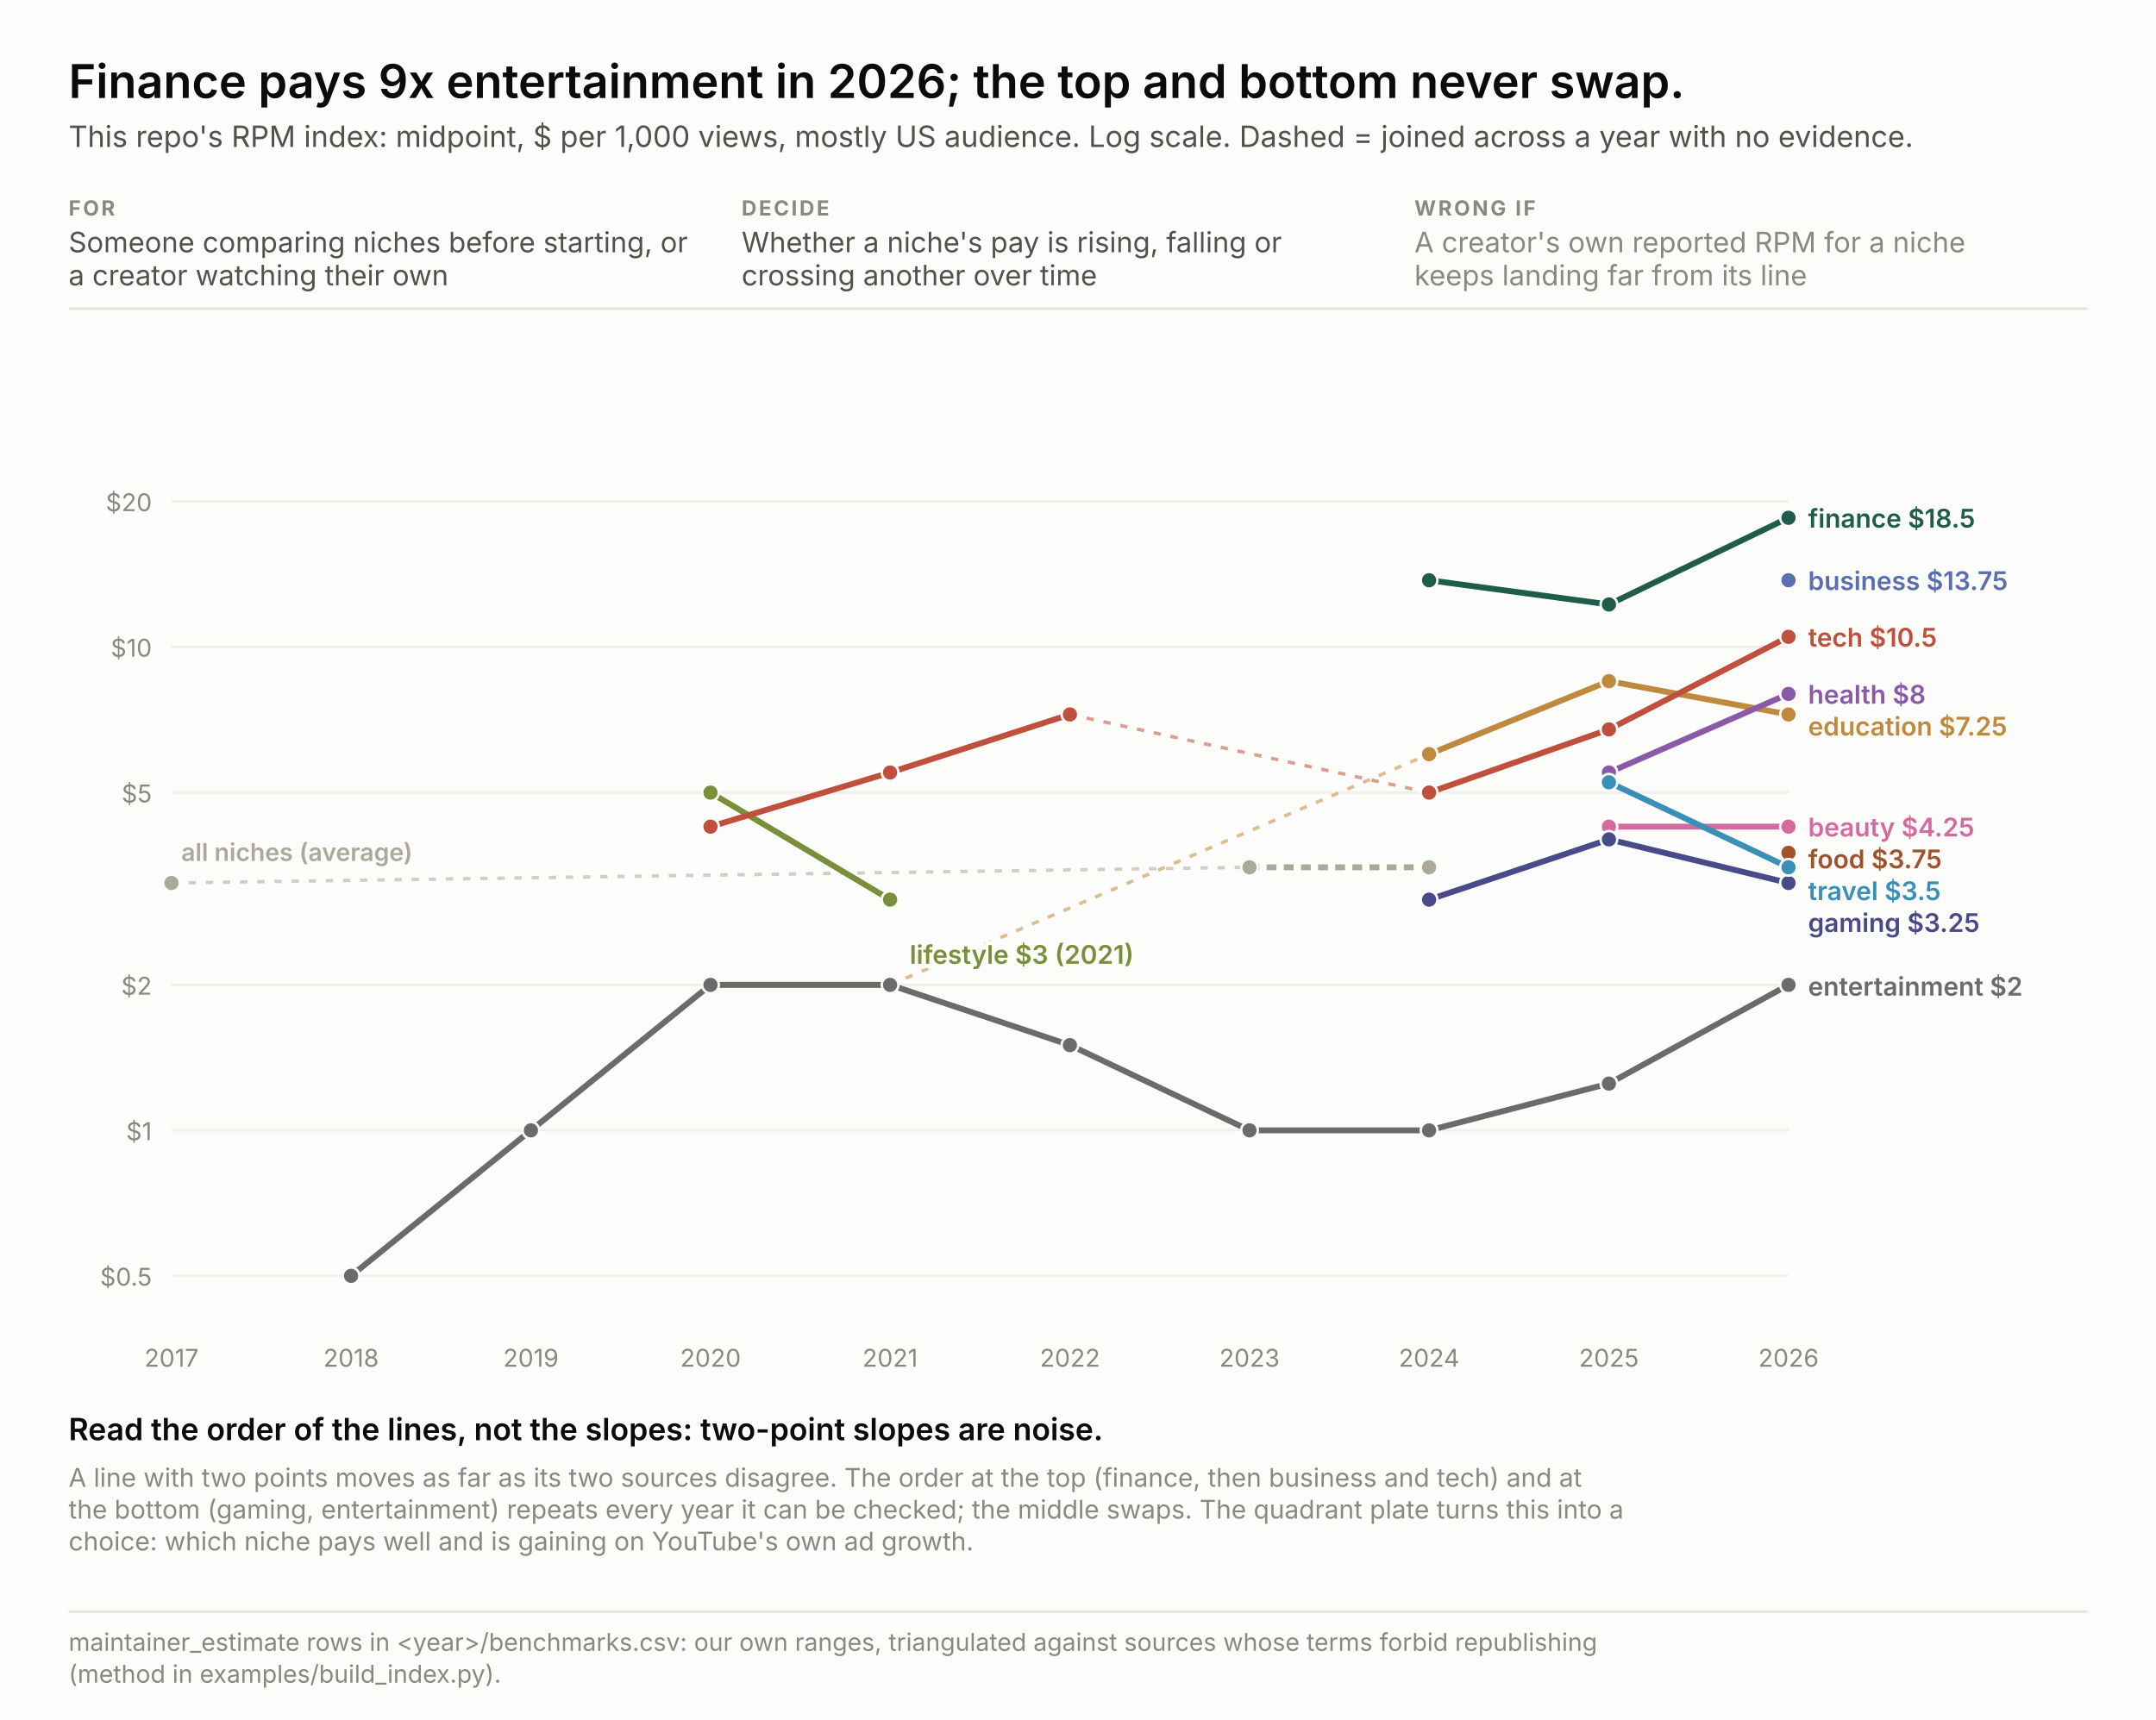
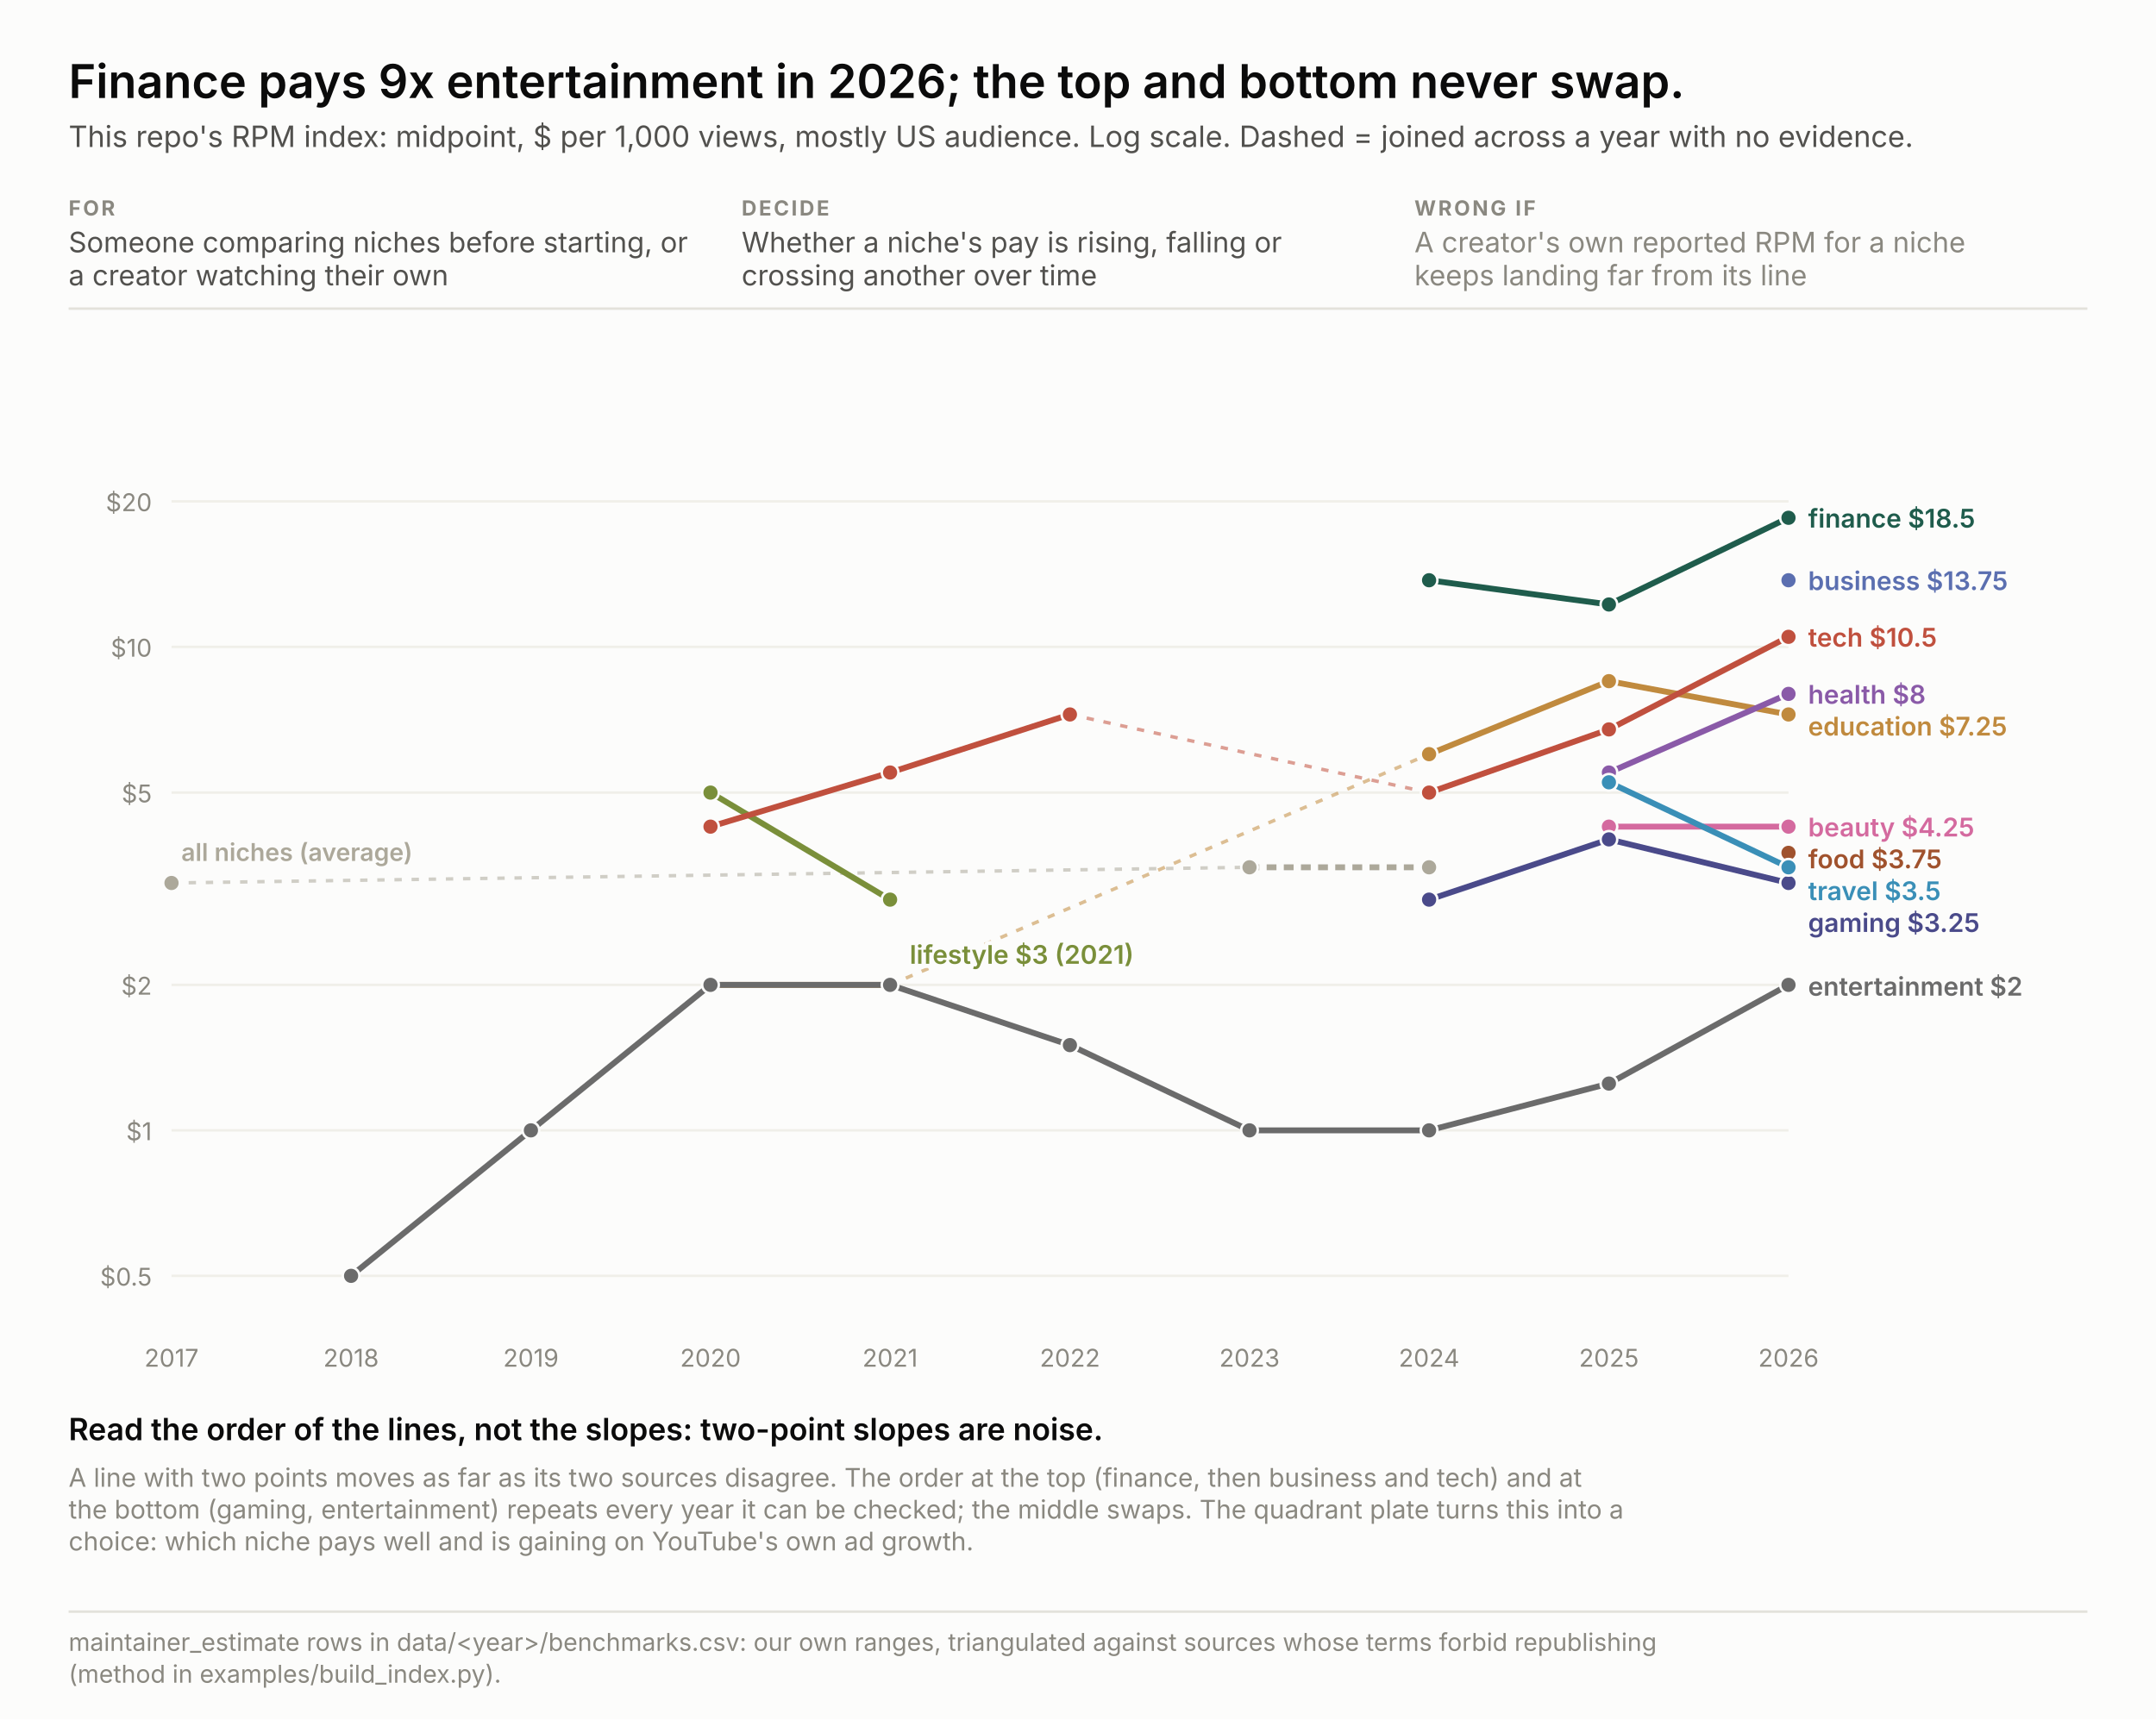
<svg xmlns="http://www.w3.org/2000/svg" width="880" height="702" viewBox="0 0 880 702" font-family="system-ui, -apple-system, &quot;Segoe UI&quot;, sans-serif">
  <rect width="880" height="702" fill="#fcfcfb" />
  <text x="28.0" y="40.0" font-size="19" fill="#0b0b0b" text-anchor="start" font-weight="600" style="font-variant-numeric: tabular-nums">Finance pays 9x entertainment in 2026; the top and bottom never swap.</text>
  <text x="28.0" y="60.0" font-size="12" fill="#52514e" text-anchor="start" font-weight="normal" style="font-variant-numeric: tabular-nums">This repo's RPM index: midpoint, $ per 1,000 views, mostly US audience. Log scale. Dashed = joined across a year with no evidence.</text>
  <text x="28.0" y="88.0" font-size="8.5" fill="#8a8880" text-anchor="start" font-weight="700" letter-spacing="0.9" style="font-variant-numeric: tabular-nums">FOR</text>
  <text x="28.0" y="103.0" font-size="11.5" fill="#52514e" text-anchor="start" font-weight="normal" style="font-variant-numeric: tabular-nums">Someone comparing niches before starting, or</text>
  <text x="28.0" y="116.5" font-size="11.5" fill="#52514e" text-anchor="start" font-weight="normal" style="font-variant-numeric: tabular-nums">a creator watching their own</text>
  <text x="302.7" y="88.0" font-size="8.5" fill="#8a8880" text-anchor="start" font-weight="700" letter-spacing="0.9" style="font-variant-numeric: tabular-nums">DECIDE</text>
  <text x="302.7" y="103.0" font-size="11.5" fill="#52514e" text-anchor="start" font-weight="normal" style="font-variant-numeric: tabular-nums">Whether a niche's pay is rising, falling or</text>
  <text x="302.7" y="116.5" font-size="11.5" fill="#52514e" text-anchor="start" font-weight="normal" style="font-variant-numeric: tabular-nums">crossing another over time</text>
  <text x="577.3" y="88.0" font-size="8.5" fill="#8a8880" text-anchor="start" font-weight="700" letter-spacing="0.9" style="font-variant-numeric: tabular-nums">WRONG IF</text>
  <text x="577.3" y="103.0" font-size="11.5" fill="#8a8880" text-anchor="start" font-weight="normal" style="font-variant-numeric: tabular-nums">A creator's own reported RPM for a niche</text>
  <text x="577.3" y="116.5" font-size="11.5" fill="#8a8880" text-anchor="start" font-weight="normal" style="font-variant-numeric: tabular-nums">keeps landing far from its line</text>
  <line x1="28" y1="126.0" x2="852" y2="126.0" stroke="#e3e2db" />
  <line x1="70" y1="520.9" x2="730" y2="520.9" stroke="#f0efe9" />
  <text x="62.0" y="524.9" font-size="10" fill="#8a8880" text-anchor="end" font-weight="normal" style="font-variant-numeric: tabular-nums">$0.5</text>
  <line x1="70" y1="461.5" x2="730" y2="461.5" stroke="#f0efe9" />
  <text x="62.0" y="465.5" font-size="10" fill="#8a8880" text-anchor="end" font-weight="normal" style="font-variant-numeric: tabular-nums">$1</text>
  <line x1="70" y1="402.1" x2="730" y2="402.1" stroke="#f0efe9" />
  <text x="62.0" y="406.1" font-size="10" fill="#8a8880" text-anchor="end" font-weight="normal" style="font-variant-numeric: tabular-nums">$2</text>
  <line x1="70" y1="323.6" x2="730" y2="323.6" stroke="#f0efe9" />
  <text x="62.0" y="327.6" font-size="10" fill="#8a8880" text-anchor="end" font-weight="normal" style="font-variant-numeric: tabular-nums">$5</text>
  <line x1="70" y1="264.1" x2="730" y2="264.1" stroke="#f0efe9" />
  <text x="62.0" y="268.1" font-size="10" fill="#8a8880" text-anchor="end" font-weight="normal" style="font-variant-numeric: tabular-nums">$10</text>
  <line x1="70" y1="204.7" x2="730" y2="204.7" stroke="#f0efe9" />
  <text x="62.0" y="208.7" font-size="10" fill="#8a8880" text-anchor="end" font-weight="normal" style="font-variant-numeric: tabular-nums">$20</text>
  <text x="70.0" y="558.0" font-size="10" fill="#8a8880" text-anchor="middle" font-weight="normal" style="font-variant-numeric: tabular-nums">2017</text>
  <text x="143.3" y="558.0" font-size="10" fill="#8a8880" text-anchor="middle" font-weight="normal" style="font-variant-numeric: tabular-nums">2018</text>
  <text x="216.7" y="558.0" font-size="10" fill="#8a8880" text-anchor="middle" font-weight="normal" style="font-variant-numeric: tabular-nums">2019</text>
  <text x="290.0" y="558.0" font-size="10" fill="#8a8880" text-anchor="middle" font-weight="normal" style="font-variant-numeric: tabular-nums">2020</text>
  <text x="363.3" y="558.0" font-size="10" fill="#8a8880" text-anchor="middle" font-weight="normal" style="font-variant-numeric: tabular-nums">2021</text>
  <text x="436.7" y="558.0" font-size="10" fill="#8a8880" text-anchor="middle" font-weight="normal" style="font-variant-numeric: tabular-nums">2022</text>
  <text x="510.0" y="558.0" font-size="10" fill="#8a8880" text-anchor="middle" font-weight="normal" style="font-variant-numeric: tabular-nums">2023</text>
  <text x="583.3" y="558.0" font-size="10" fill="#8a8880" text-anchor="middle" font-weight="normal" style="font-variant-numeric: tabular-nums">2024</text>
  <text x="656.7" y="558.0" font-size="10" fill="#8a8880" text-anchor="middle" font-weight="normal" style="font-variant-numeric: tabular-nums">2025</text>
  <text x="730.0" y="558.0" font-size="10" fill="#8a8880" text-anchor="middle" font-weight="normal" style="font-variant-numeric: tabular-nums">2026</text>
  <line x1="70.0" y1="360.5" x2="510.0" y2="354.1" stroke="#aca89a" stroke-width="1.4" stroke-dasharray="3 4" stroke-opacity="0.55" />
  <line x1="510.0" y1="354.1" x2="583.3" y2="354.1" stroke="#aca89a" stroke-width="2.4" stroke-dasharray="4 3" stroke-opacity="1" />
  <circle cx="70.0" cy="360.5" r="3.4" fill="#aca89a" stroke="#fcfcfb" stroke-width="1" />
  <circle cx="510.0" cy="354.1" r="3.4" fill="#aca89a" stroke="#fcfcfb" stroke-width="1" />
  <circle cx="583.3" cy="354.1" r="3.4" fill="#aca89a" stroke="#fcfcfb" stroke-width="1" />
  <text x="74.0" y="351.5" fill="none" stroke="#fcfcfb" stroke-width="3.4" stroke-linejoin="round" font-size="10" text-anchor="start" font-weight="600" style="font-variant-numeric: tabular-nums">all niches (average)</text>
  <text x="74.0" y="351.5" fill="#aca89a" font-size="10" text-anchor="start" font-weight="600" style="font-variant-numeric: tabular-nums">all niches (average)</text>
  <line x1="656.7" y1="337.5" x2="730.0" y2="337.5" stroke="#d46a9f" stroke-width="2.4" stroke-opacity="1" />
  <circle cx="656.7" cy="337.5" r="3.4" fill="#d46a9f" stroke="#fcfcfb" stroke-width="1" />
  <circle cx="730.0" cy="337.5" r="3.4" fill="#d46a9f" stroke="#fcfcfb" stroke-width="1" />
  <circle cx="730.0" cy="236.9" r="3.4" fill="#5b6fb0" stroke="#fcfcfb" stroke-width="1" />
  <line x1="290.0" y1="402.1" x2="363.3" y2="402.1" stroke="#c08a3e" stroke-width="2.4" stroke-opacity="1" />
  <line x1="363.3" y1="402.1" x2="583.3" y2="307.9" stroke="#c08a3e" stroke-width="1.4" stroke-dasharray="3 4" stroke-opacity="0.55" />
  <line x1="583.3" y1="307.9" x2="656.7" y2="278.1" stroke="#c08a3e" stroke-width="2.4" stroke-opacity="1" />
  <line x1="656.7" y1="278.1" x2="730.0" y2="291.7" stroke="#c08a3e" stroke-width="2.4" stroke-opacity="1" />
  <circle cx="290.0" cy="402.1" r="3.4" fill="#c08a3e" stroke="#fcfcfb" stroke-width="1" />
  <circle cx="363.3" cy="402.1" r="3.4" fill="#c08a3e" stroke="#fcfcfb" stroke-width="1" />
  <circle cx="583.3" cy="307.9" r="3.4" fill="#c08a3e" stroke="#fcfcfb" stroke-width="1" />
  <circle cx="656.7" cy="278.1" r="3.4" fill="#c08a3e" stroke="#fcfcfb" stroke-width="1" />
  <circle cx="730.0" cy="291.7" r="3.4" fill="#c08a3e" stroke="#fcfcfb" stroke-width="1" />
  <line x1="143.3" y1="520.9" x2="216.7" y2="461.5" stroke="#6b6b6b" stroke-width="2.4" stroke-opacity="1" />
  <line x1="216.7" y1="461.5" x2="290.0" y2="402.1" stroke="#6b6b6b" stroke-width="2.4" stroke-opacity="1" />
  <line x1="290.0" y1="402.1" x2="363.3" y2="402.1" stroke="#6b6b6b" stroke-width="2.4" stroke-opacity="1" />
  <line x1="363.3" y1="402.1" x2="436.7" y2="426.7" stroke="#6b6b6b" stroke-width="2.4" stroke-opacity="1" />
  <line x1="436.7" y1="426.7" x2="510.0" y2="461.5" stroke="#6b6b6b" stroke-width="2.4" stroke-opacity="1" />
  <line x1="510.0" y1="461.5" x2="583.3" y2="461.5" stroke="#6b6b6b" stroke-width="2.4" stroke-opacity="1" />
  <line x1="583.3" y1="461.5" x2="656.7" y2="442.4" stroke="#6b6b6b" stroke-width="2.4" stroke-opacity="1" />
  <line x1="656.7" y1="442.4" x2="730.0" y2="402.1" stroke="#6b6b6b" stroke-width="2.4" stroke-opacity="1" />
  <circle cx="143.3" cy="520.9" r="3.4" fill="#6b6b6b" stroke="#fcfcfb" stroke-width="1" />
  <circle cx="216.7" cy="461.5" r="3.4" fill="#6b6b6b" stroke="#fcfcfb" stroke-width="1" />
  <circle cx="290.0" cy="402.1" r="3.4" fill="#6b6b6b" stroke="#fcfcfb" stroke-width="1" />
  <circle cx="363.3" cy="402.1" r="3.4" fill="#6b6b6b" stroke="#fcfcfb" stroke-width="1" />
  <circle cx="436.7" cy="426.7" r="3.4" fill="#6b6b6b" stroke="#fcfcfb" stroke-width="1" />
  <circle cx="510.0" cy="461.5" r="3.4" fill="#6b6b6b" stroke="#fcfcfb" stroke-width="1" />
  <circle cx="583.3" cy="461.5" r="3.4" fill="#6b6b6b" stroke="#fcfcfb" stroke-width="1" />
  <circle cx="656.7" cy="442.4" r="3.4" fill="#6b6b6b" stroke="#fcfcfb" stroke-width="1" />
  <circle cx="730.0" cy="402.1" r="3.4" fill="#6b6b6b" stroke="#fcfcfb" stroke-width="1" />
  <line x1="583.3" y1="236.9" x2="656.7" y2="246.8" stroke="#1f5c4c" stroke-width="2.4" stroke-opacity="1" />
  <line x1="656.7" y1="246.8" x2="730.0" y2="211.4" stroke="#1f5c4c" stroke-width="2.4" stroke-opacity="1" />
  <circle cx="583.3" cy="236.9" r="3.4" fill="#1f5c4c" stroke="#fcfcfb" stroke-width="1" />
  <circle cx="656.7" cy="246.8" r="3.4" fill="#1f5c4c" stroke="#fcfcfb" stroke-width="1" />
  <circle cx="730.0" cy="211.4" r="3.4" fill="#1f5c4c" stroke="#fcfcfb" stroke-width="1" />
  <circle cx="730.0" cy="348.2" r="3.4" fill="#a0522d" stroke="#fcfcfb" stroke-width="1" />
  <line x1="583.3" y1="367.3" x2="656.7" y2="342.7" stroke="#4a4a8a" stroke-width="2.4" stroke-opacity="1" />
  <line x1="656.7" y1="342.7" x2="730.0" y2="360.5" stroke="#4a4a8a" stroke-width="2.4" stroke-opacity="1" />
  <circle cx="583.3" cy="367.3" r="3.4" fill="#4a4a8a" stroke="#fcfcfb" stroke-width="1" />
  <circle cx="656.7" cy="342.7" r="3.4" fill="#4a4a8a" stroke="#fcfcfb" stroke-width="1" />
  <circle cx="730.0" cy="360.5" r="3.4" fill="#4a4a8a" stroke="#fcfcfb" stroke-width="1" />
  <line x1="656.7" y1="315.4" x2="730.0" y2="283.3" stroke="#8a5aa8" stroke-width="2.4" stroke-opacity="1" />
  <circle cx="656.7" cy="315.4" r="3.4" fill="#8a5aa8" stroke="#fcfcfb" stroke-width="1" />
  <circle cx="730.0" cy="283.3" r="3.4" fill="#8a5aa8" stroke="#fcfcfb" stroke-width="1" />
  <line x1="290.0" y1="323.6" x2="363.3" y2="367.3" stroke="#7a8f3a" stroke-width="2.4" stroke-opacity="1" />
  <circle cx="290.0" cy="323.6" r="3.4" fill="#7a8f3a" stroke="#fcfcfb" stroke-width="1" />
  <circle cx="363.3" cy="367.3" r="3.4" fill="#7a8f3a" stroke="#fcfcfb" stroke-width="1" />
  <line x1="290.0" y1="337.5" x2="363.3" y2="315.4" stroke="#c0503e" stroke-width="2.4" stroke-opacity="1" />
  <line x1="363.3" y1="315.4" x2="436.7" y2="291.7" stroke="#c0503e" stroke-width="2.4" stroke-opacity="1" />
  <line x1="436.7" y1="291.7" x2="583.3" y2="323.6" stroke="#c0503e" stroke-width="1.4" stroke-dasharray="3 4" stroke-opacity="0.55" />
  <line x1="583.3" y1="323.6" x2="656.7" y2="297.8" stroke="#c0503e" stroke-width="2.4" stroke-opacity="1" />
  <line x1="656.7" y1="297.8" x2="730.0" y2="260.0" stroke="#c0503e" stroke-width="2.4" stroke-opacity="1" />
  <circle cx="290.0" cy="337.5" r="3.4" fill="#c0503e" stroke="#fcfcfb" stroke-width="1" />
  <circle cx="363.3" cy="315.4" r="3.4" fill="#c0503e" stroke="#fcfcfb" stroke-width="1" />
  <circle cx="436.7" cy="291.7" r="3.4" fill="#c0503e" stroke="#fcfcfb" stroke-width="1" />
  <circle cx="583.3" cy="323.6" r="3.4" fill="#c0503e" stroke="#fcfcfb" stroke-width="1" />
  <circle cx="656.7" cy="297.8" r="3.4" fill="#c0503e" stroke="#fcfcfb" stroke-width="1" />
  <circle cx="730.0" cy="260.0" r="3.4" fill="#c0503e" stroke="#fcfcfb" stroke-width="1" />
  <line x1="656.7" y1="319.4" x2="730.0" y2="354.1" stroke="#3a8fb7" stroke-width="2.4" stroke-opacity="1" />
  <circle cx="656.7" cy="319.4" r="3.4" fill="#3a8fb7" stroke="#fcfcfb" stroke-width="1" />
  <circle cx="730.0" cy="354.1" r="3.4" fill="#3a8fb7" stroke="#fcfcfb" stroke-width="1" />
  <text x="738.0" y="215.4" fill="none" stroke="#fcfcfb" stroke-width="3.4" stroke-linejoin="round" font-size="10.5" text-anchor="start" font-weight="600" style="font-variant-numeric: tabular-nums">finance $18.5</text>
  <text x="738.0" y="215.4" fill="#1f5c4c" font-size="10.5" text-anchor="start" font-weight="600" style="font-variant-numeric: tabular-nums">finance $18.5</text>
  <text x="738.0" y="240.9" fill="none" stroke="#fcfcfb" stroke-width="3.4" stroke-linejoin="round" font-size="10.5" text-anchor="start" font-weight="600" style="font-variant-numeric: tabular-nums">business $13.75</text>
  <text x="738.0" y="240.9" fill="#5b6fb0" font-size="10.5" text-anchor="start" font-weight="600" style="font-variant-numeric: tabular-nums">business $13.75</text>
  <text x="738.0" y="264.0" fill="none" stroke="#fcfcfb" stroke-width="3.4" stroke-linejoin="round" font-size="10.5" text-anchor="start" font-weight="600" style="font-variant-numeric: tabular-nums">tech $10.5</text>
  <text x="738.0" y="264.0" fill="#c0503e" font-size="10.5" text-anchor="start" font-weight="600" style="font-variant-numeric: tabular-nums">tech $10.5</text>
  <text x="738.0" y="287.3" fill="none" stroke="#fcfcfb" stroke-width="3.4" stroke-linejoin="round" font-size="10.5" text-anchor="start" font-weight="600" style="font-variant-numeric: tabular-nums">health $8</text>
  <text x="738.0" y="287.3" fill="#8a5aa8" font-size="10.5" text-anchor="start" font-weight="600" style="font-variant-numeric: tabular-nums">health $8</text>
  <text x="738.0" y="300.3" fill="none" stroke="#fcfcfb" stroke-width="3.4" stroke-linejoin="round" font-size="10.5" text-anchor="start" font-weight="600" style="font-variant-numeric: tabular-nums">education $7.25</text>
  <text x="738.0" y="300.3" fill="#c08a3e" font-size="10.5" text-anchor="start" font-weight="600" style="font-variant-numeric: tabular-nums">education $7.25</text>
  <text x="738.0" y="341.5" fill="none" stroke="#fcfcfb" stroke-width="3.4" stroke-linejoin="round" font-size="10.5" text-anchor="start" font-weight="600" style="font-variant-numeric: tabular-nums">beauty $4.25</text>
  <text x="738.0" y="341.5" fill="#d46a9f" font-size="10.5" text-anchor="start" font-weight="600" style="font-variant-numeric: tabular-nums">beauty $4.25</text>
  <text x="738.0" y="354.5" fill="none" stroke="#fcfcfb" stroke-width="3.4" stroke-linejoin="round" font-size="10.5" text-anchor="start" font-weight="600" style="font-variant-numeric: tabular-nums">food $3.75</text>
  <text x="738.0" y="354.5" fill="#a0522d" font-size="10.5" text-anchor="start" font-weight="600" style="font-variant-numeric: tabular-nums">food $3.75</text>
  <text x="738.0" y="367.5" fill="none" stroke="#fcfcfb" stroke-width="3.4" stroke-linejoin="round" font-size="10.5" text-anchor="start" font-weight="600" style="font-variant-numeric: tabular-nums">travel $3.5</text>
  <text x="738.0" y="367.5" fill="#3a8fb7" font-size="10.5" text-anchor="start" font-weight="600" style="font-variant-numeric: tabular-nums">travel $3.5</text>
  <text x="738.0" y="380.5" fill="none" stroke="#fcfcfb" stroke-width="3.4" stroke-linejoin="round" font-size="10.5" text-anchor="start" font-weight="600" style="font-variant-numeric: tabular-nums">gaming $3.25</text>
  <text x="738.0" y="380.5" fill="#4a4a8a" font-size="10.5" text-anchor="start" font-weight="600" style="font-variant-numeric: tabular-nums">gaming $3.25</text>
  <text x="371.3" y="393.5" fill="none" stroke="#fcfcfb" stroke-width="3.4" stroke-linejoin="round" font-size="10.5" text-anchor="start" font-weight="600" style="font-variant-numeric: tabular-nums">lifestyle $3 (2021)</text>
  <text x="371.3" y="393.5" fill="#7a8f3a" font-size="10.5" text-anchor="start" font-weight="600" style="font-variant-numeric: tabular-nums">lifestyle $3 (2021)</text>
  <text x="738.0" y="406.5" fill="none" stroke="#fcfcfb" stroke-width="3.4" stroke-linejoin="round" font-size="10.5" text-anchor="start" font-weight="600" style="font-variant-numeric: tabular-nums">entertainment $2</text>
  <text x="738.0" y="406.5" fill="#6b6b6b" font-size="10.5" text-anchor="start" font-weight="600" style="font-variant-numeric: tabular-nums">entertainment $2</text>
  <text x="28.0" y="588.0" fill="none" stroke="#fcfcfb" stroke-width="3.4" stroke-linejoin="round" font-size="12.5" text-anchor="start" font-weight="600" style="font-variant-numeric: tabular-nums">Read the order of the lines, not the slopes: two-point slopes are noise.</text>
  <text x="28.0" y="588.0" fill="#0b0b0b" font-size="12.5" text-anchor="start" font-weight="600" style="font-variant-numeric: tabular-nums">Read the order of the lines, not the slopes: two-point slopes are noise.</text>
  <text x="28.0" y="607.0" font-size="10.5" fill="#8a8880" text-anchor="start" font-weight="normal" style="font-variant-numeric: tabular-nums">A line with two points moves as far as its two sources disagree. The order at the top (finance, then business and tech) and at</text>
  <text x="28.0" y="620.0" font-size="10.5" fill="#8a8880" text-anchor="start" font-weight="normal" style="font-variant-numeric: tabular-nums">the bottom (gaming, entertainment) repeats every year it can be checked; the middle swaps. The quadrant plate turns this into a</text>
  <text x="28.0" y="633.0" font-size="10.5" fill="#8a8880" text-anchor="start" font-weight="normal" style="font-variant-numeric: tabular-nums">choice: which niche pays well and is gaining on YouTube's own ad growth.</text>
  <line x1="28" y1="658.0" x2="852" y2="658.0" stroke="#e3e2db" />
-   <text x="28.0" y="674.0" font-size="10" fill="#8a8880" text-anchor="start" font-weight="normal" style="font-variant-numeric: tabular-nums">maintainer_estimate rows in &lt;year&gt;/benchmarks.csv: our own ranges, triangulated against sources whose terms forbid republishing</text>
+   <text x="28.0" y="674.0" font-size="10" fill="#8a8880" text-anchor="start" font-weight="normal" style="font-variant-numeric: tabular-nums">maintainer_estimate rows in data/&lt;year&gt;/benchmarks.csv: our own ranges, triangulated against sources whose terms forbid republishing</text>
  <text x="28.0" y="687.0" font-size="10" fill="#8a8880" text-anchor="start" font-weight="normal" style="font-variant-numeric: tabular-nums">(method in examples/build_index.py).</text>
</svg>
